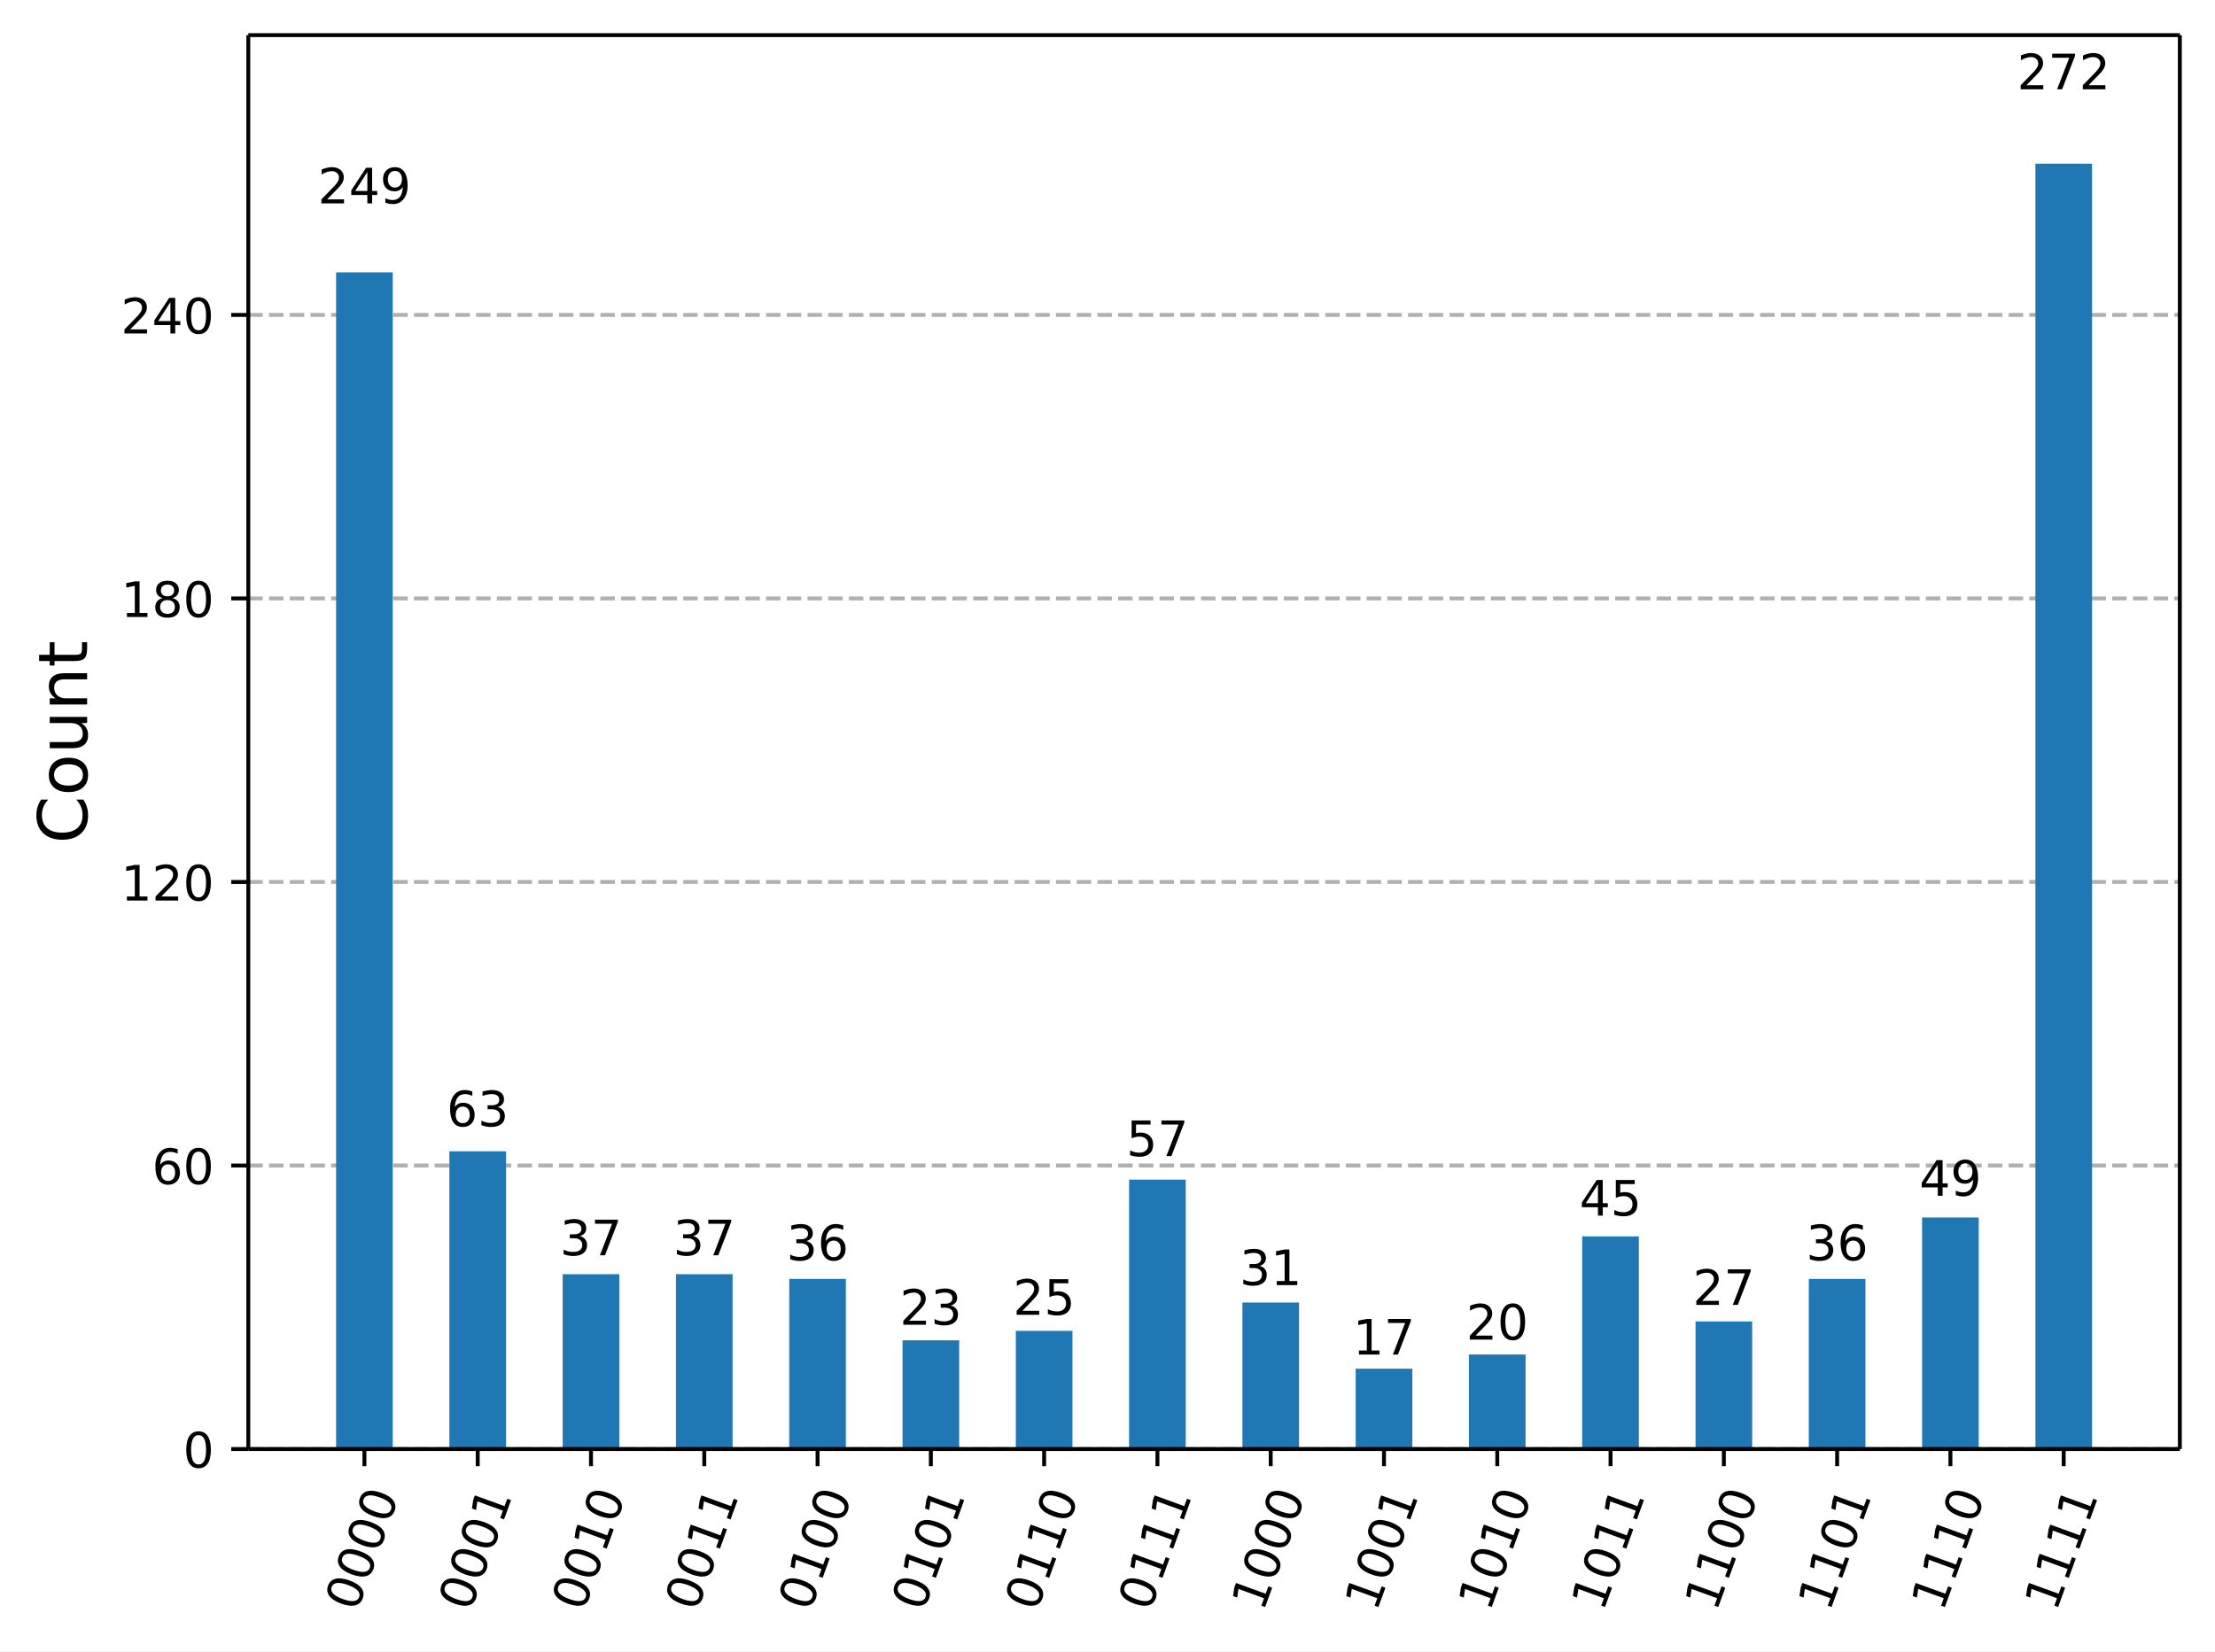
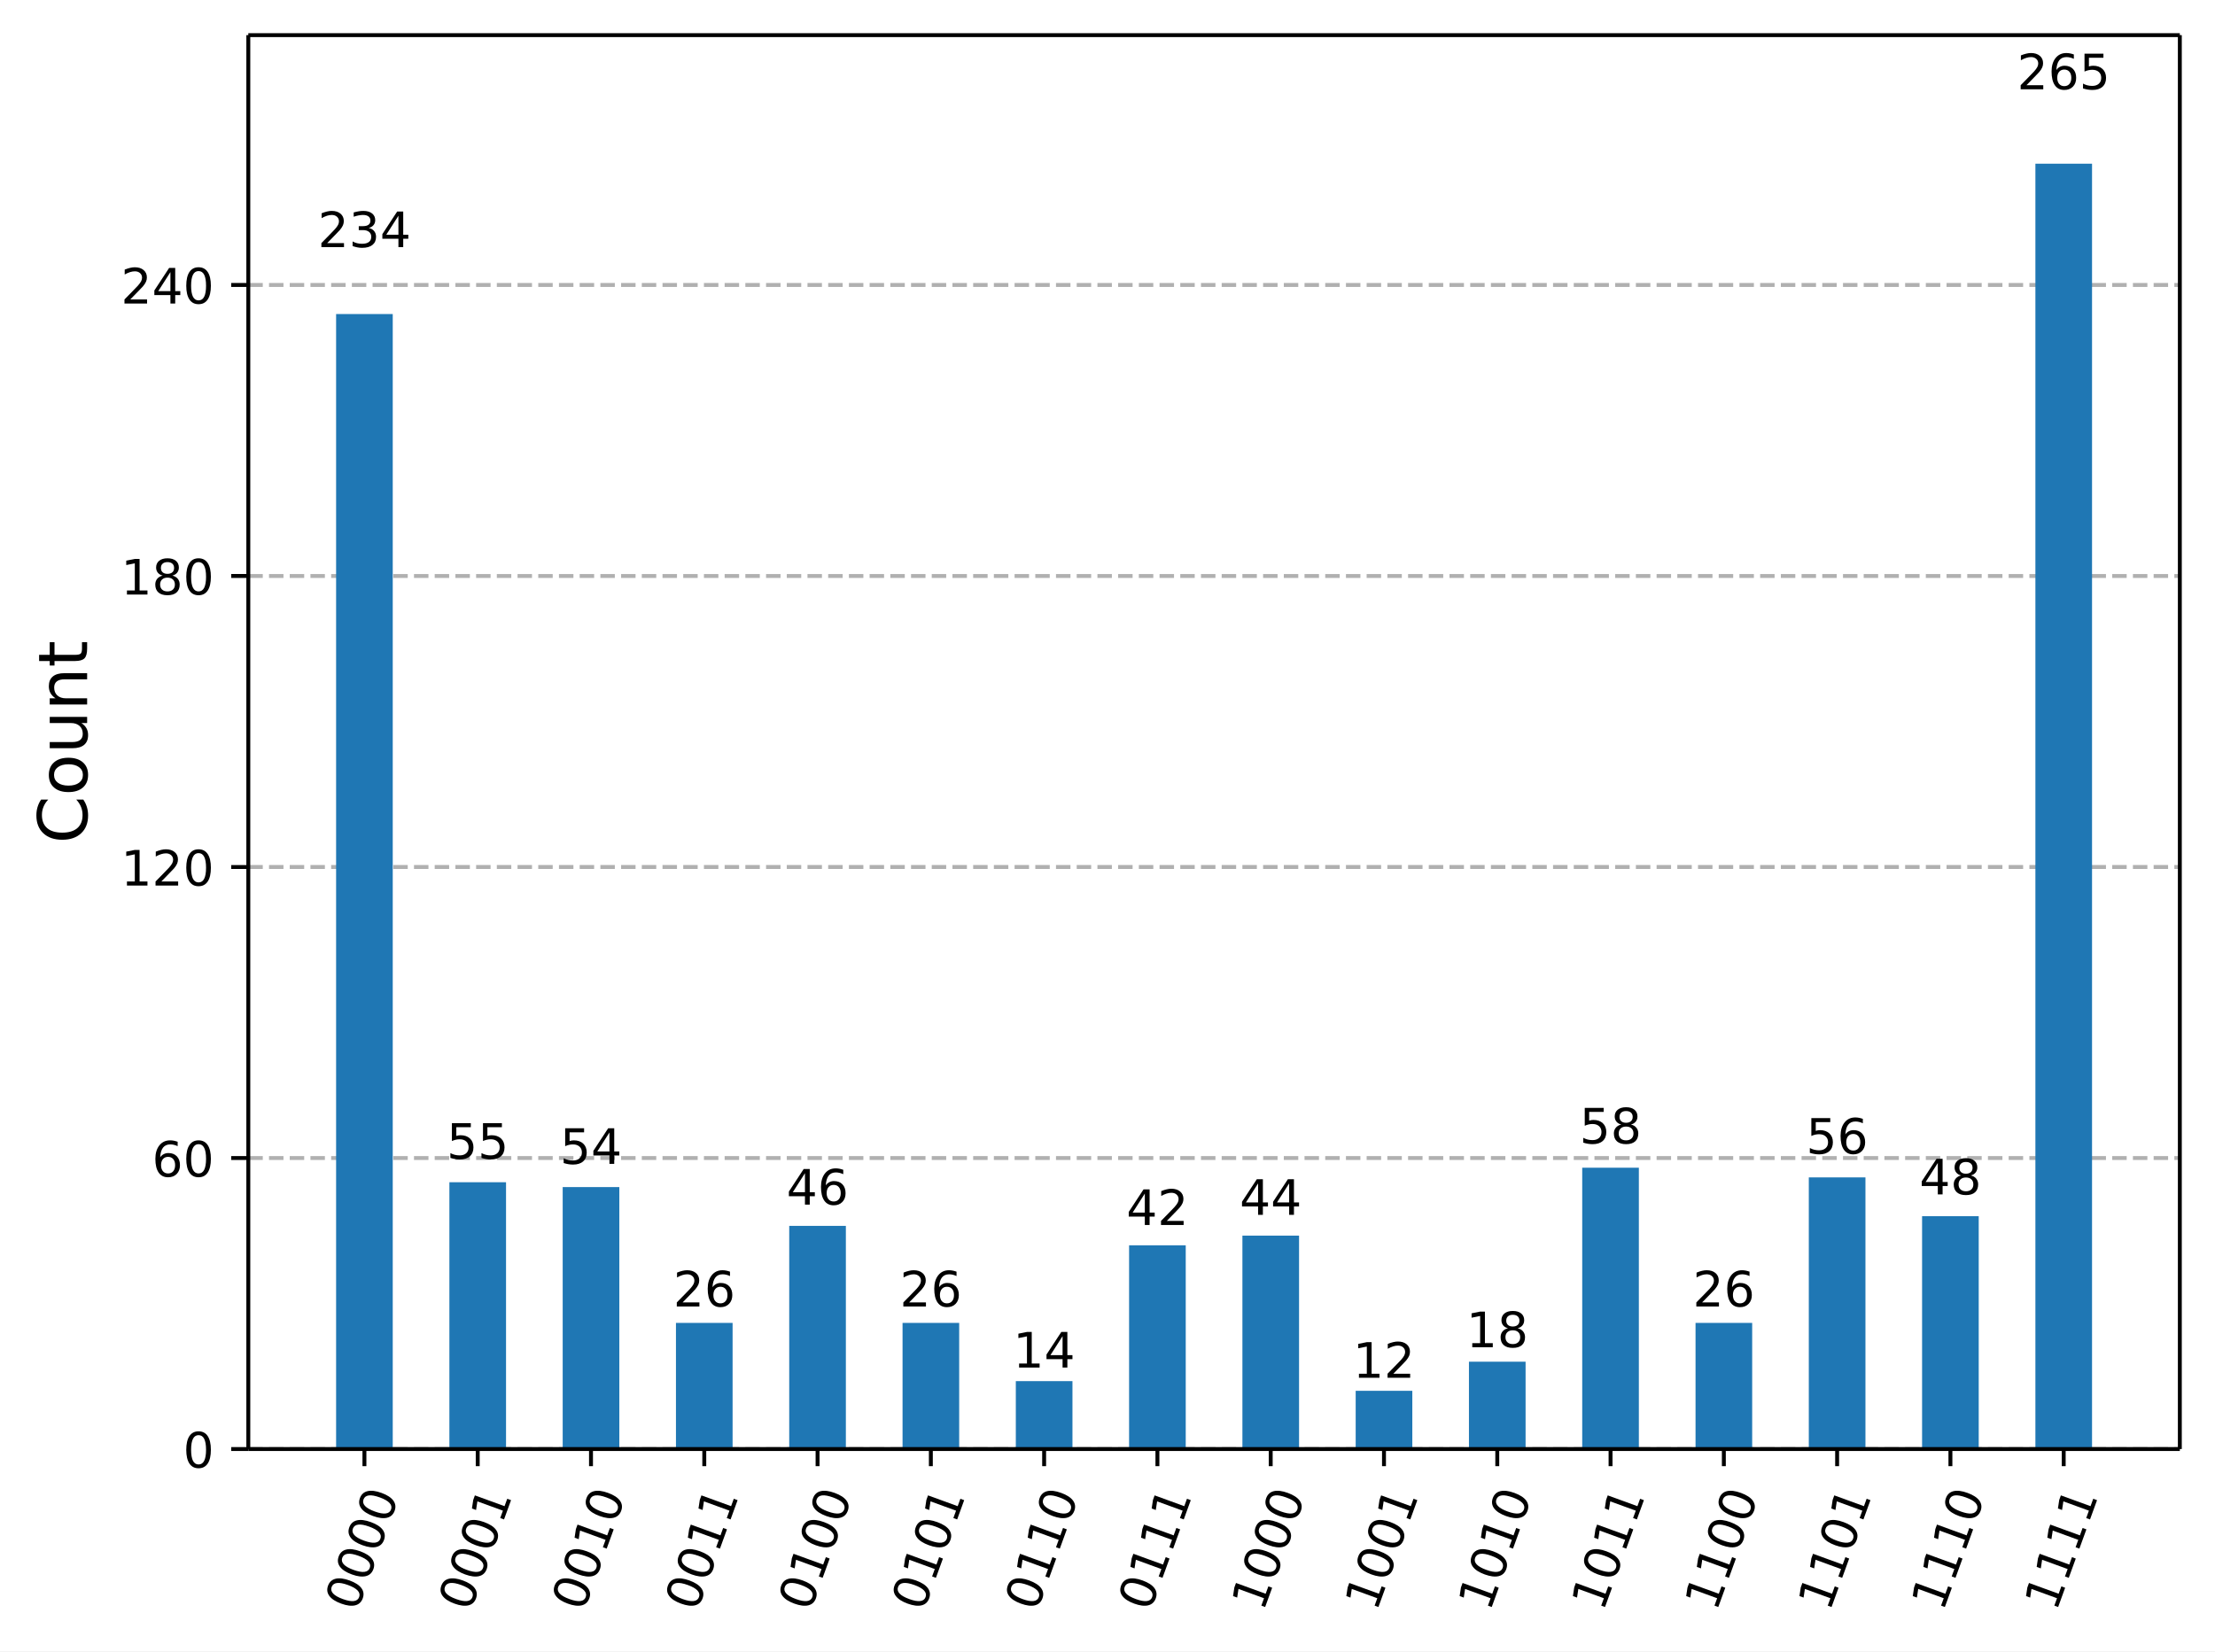
<svg xmlns="http://www.w3.org/2000/svg" xmlns:xlink="http://www.w3.org/1999/xlink" width="453.48pt" height="338.16pt" version="1.1" viewBox="0 0 453.48 338.16">
  <defs>
    <style type="text/css">*{stroke-linejoin: round; stroke-linecap: butt}</style>
  </defs>
  <path d="m0 338.16h453.48v-338.16h-453.48z" fill="#ffffff" />
  <path d="m50.837 296.73h395.44v-289.53h-395.44z" fill="#ffffff" />
  <defs>
    <path id="33429957df4" d="m0 0v3.5" stroke="#000000" stroke-width=".8" />
  </defs>
  <use x="74.61" y="296.734" stroke="#000000" stroke-width=".8" xlink:href="#33429957df4" />
  <g transform="translate(73.045 330.25) rotate(-70) scale(.1 -.1)">
    <defs>
      <path id="DejaVuSans-30" transform="scale(.015625)" d="m2034 4250q-487 0-733-480-245-479-245-1442 0-959 245-1439 246-480 733-480 491 0 736 480 246 480 246 1439 0 963-246 1442-245 480-736 480zm0 500q785 0 1199-621 414-620 414-1801 0-1178-414-1799-414-620-1199-620-784 0-1198 620-414 621-414 1799 0 1181 414 1801 414 621 1198 621z" />
    </defs>
    <use xlink:href="#DejaVuSans-30" />
    <use transform="translate(63.623)" xlink:href="#DejaVuSans-30" />
    <use transform="translate(127.25)" xlink:href="#DejaVuSans-30" />
    <use transform="translate(190.87)" xlink:href="#DejaVuSans-30" />
  </g>
  <use x="97.803" y="296.734" stroke="#000000" stroke-width=".8" xlink:href="#33429957df4" />
  <g transform="translate(96.238 330.25) rotate(-70) scale(.1 -.1)">
    <defs>
      <path id="DejaVuSans-31" transform="scale(.015625)" d="m794 531h1031v3560l-1122-225v575l1116 225h631v-4135h1031v-531h-2687v531z" />
    </defs>
    <use xlink:href="#DejaVuSans-30" />
    <use transform="translate(63.623)" xlink:href="#DejaVuSans-30" />
    <use transform="translate(127.25)" xlink:href="#DejaVuSans-30" />
    <use transform="translate(190.87)" xlink:href="#DejaVuSans-31" />
  </g>
  <use x="120.996" y="296.734" stroke="#000000" stroke-width=".8" xlink:href="#33429957df4" />
  <g transform="translate(119.43 330.25) rotate(-70) scale(.1 -.1)">
    <use xlink:href="#DejaVuSans-30" />
    <use transform="translate(63.623)" xlink:href="#DejaVuSans-30" />
    <use transform="translate(127.25)" xlink:href="#DejaVuSans-31" />
    <use transform="translate(190.87)" xlink:href="#DejaVuSans-30" />
  </g>
  <use x="144.189" y="296.734" stroke="#000000" stroke-width=".8" xlink:href="#33429957df4" />
  <g transform="translate(142.62 330.25) rotate(-70) scale(.1 -.1)">
    <use xlink:href="#DejaVuSans-30" />
    <use transform="translate(63.623)" xlink:href="#DejaVuSans-30" />
    <use transform="translate(127.25)" xlink:href="#DejaVuSans-31" />
    <use transform="translate(190.87)" xlink:href="#DejaVuSans-31" />
  </g>
  <use x="167.382" y="296.734" stroke="#000000" stroke-width=".8" xlink:href="#33429957df4" />
  <g transform="translate(165.82 330.25) rotate(-70) scale(.1 -.1)">
    <use xlink:href="#DejaVuSans-30" />
    <use transform="translate(63.623)" xlink:href="#DejaVuSans-31" />
    <use transform="translate(127.25)" xlink:href="#DejaVuSans-30" />
    <use transform="translate(190.87)" xlink:href="#DejaVuSans-30" />
  </g>
  <use x="190.574" y="296.734" stroke="#000000" stroke-width=".8" xlink:href="#33429957df4" />
  <g transform="translate(189.01 330.25) rotate(-70) scale(.1 -.1)">
    <use xlink:href="#DejaVuSans-30" />
    <use transform="translate(63.623)" xlink:href="#DejaVuSans-31" />
    <use transform="translate(127.25)" xlink:href="#DejaVuSans-30" />
    <use transform="translate(190.87)" xlink:href="#DejaVuSans-31" />
  </g>
  <use x="213.767" y="296.734" stroke="#000000" stroke-width=".8" xlink:href="#33429957df4" />
  <g transform="translate(212.2 330.25) rotate(-70) scale(.1 -.1)">
    <use xlink:href="#DejaVuSans-30" />
    <use transform="translate(63.623)" xlink:href="#DejaVuSans-31" />
    <use transform="translate(127.25)" xlink:href="#DejaVuSans-31" />
    <use transform="translate(190.87)" xlink:href="#DejaVuSans-30" />
  </g>
  <use x="236.96" y="296.734" stroke="#000000" stroke-width=".8" xlink:href="#33429957df4" />
  <g transform="translate(235.4 330.25) rotate(-70) scale(.1 -.1)">
    <use xlink:href="#DejaVuSans-30" />
    <use transform="translate(63.623)" xlink:href="#DejaVuSans-31" />
    <use transform="translate(127.25)" xlink:href="#DejaVuSans-31" />
    <use transform="translate(190.87)" xlink:href="#DejaVuSans-31" />
  </g>
  <use x="260.153" y="296.734" stroke="#000000" stroke-width=".8" xlink:href="#33429957df4" />
  <g transform="translate(258.59 330.25) rotate(-70) scale(.1 -.1)">
    <use xlink:href="#DejaVuSans-31" />
    <use transform="translate(63.623)" xlink:href="#DejaVuSans-30" />
    <use transform="translate(127.25)" xlink:href="#DejaVuSans-30" />
    <use transform="translate(190.87)" xlink:href="#DejaVuSans-30" />
  </g>
  <use x="283.346" y="296.734" stroke="#000000" stroke-width=".8" xlink:href="#33429957df4" />
  <g transform="translate(281.78 330.25) rotate(-70) scale(.1 -.1)">
    <use xlink:href="#DejaVuSans-31" />
    <use transform="translate(63.623)" xlink:href="#DejaVuSans-30" />
    <use transform="translate(127.25)" xlink:href="#DejaVuSans-30" />
    <use transform="translate(190.87)" xlink:href="#DejaVuSans-31" />
  </g>
  <use x="306.539" y="296.734" stroke="#000000" stroke-width=".8" xlink:href="#33429957df4" />
  <g transform="translate(304.98 330.25) rotate(-70) scale(.1 -.1)">
    <use xlink:href="#DejaVuSans-31" />
    <use transform="translate(63.623)" xlink:href="#DejaVuSans-30" />
    <use transform="translate(127.25)" xlink:href="#DejaVuSans-31" />
    <use transform="translate(190.87)" xlink:href="#DejaVuSans-30" />
  </g>
  <use x="329.732" y="296.734" stroke="#000000" stroke-width=".8" xlink:href="#33429957df4" />
  <g transform="translate(328.17 330.25) rotate(-70) scale(.1 -.1)">
    <use xlink:href="#DejaVuSans-31" />
    <use transform="translate(63.623)" xlink:href="#DejaVuSans-30" />
    <use transform="translate(127.25)" xlink:href="#DejaVuSans-31" />
    <use transform="translate(190.87)" xlink:href="#DejaVuSans-31" />
  </g>
  <use x="352.925" y="296.734" stroke="#000000" stroke-width=".8" xlink:href="#33429957df4" />
  <g transform="translate(351.36 330.25) rotate(-70) scale(.1 -.1)">
    <use xlink:href="#DejaVuSans-31" />
    <use transform="translate(63.623)" xlink:href="#DejaVuSans-31" />
    <use transform="translate(127.25)" xlink:href="#DejaVuSans-30" />
    <use transform="translate(190.87)" xlink:href="#DejaVuSans-30" />
  </g>
  <use x="376.118" y="296.734" stroke="#000000" stroke-width=".8" xlink:href="#33429957df4" />
  <g transform="translate(374.55 330.25) rotate(-70) scale(.1 -.1)">
    <use xlink:href="#DejaVuSans-31" />
    <use transform="translate(63.623)" xlink:href="#DejaVuSans-31" />
    <use transform="translate(127.25)" xlink:href="#DejaVuSans-30" />
    <use transform="translate(190.87)" xlink:href="#DejaVuSans-31" />
  </g>
  <use x="399.311" y="296.734" stroke="#000000" stroke-width=".8" xlink:href="#33429957df4" />
  <g transform="translate(397.75 330.25) rotate(-70) scale(.1 -.1)">
    <use xlink:href="#DejaVuSans-31" />
    <use transform="translate(63.623)" xlink:href="#DejaVuSans-31" />
    <use transform="translate(127.25)" xlink:href="#DejaVuSans-31" />
    <use transform="translate(190.87)" xlink:href="#DejaVuSans-30" />
  </g>
  <use x="422.504" y="296.734" stroke="#000000" stroke-width=".8" xlink:href="#33429957df4" />
  <g transform="translate(420.94 330.25) rotate(-70) scale(.1 -.1)">
    <use xlink:href="#DejaVuSans-31" />
    <use transform="translate(63.623)" xlink:href="#DejaVuSans-31" />
    <use transform="translate(127.25)" xlink:href="#DejaVuSans-31" />
    <use transform="translate(190.87)" xlink:href="#DejaVuSans-31" />
  </g>
  <path d="m50.837 296.73h395.44" clip-path="url(#23631a8903b)" fill="none" stroke="#b0b0b0" stroke-dasharray="2.96,1.28" stroke-width=".8" />
  <defs>
    <path id="eec7f68b4e8" d="m0 0h-3.5" stroke="#000000" stroke-width=".8" />
  </defs>
  <use x="50.837" y="296.734" stroke="#000000" stroke-width=".8" xlink:href="#eec7f68b4e8" />
  <g transform="translate(37.474 300.53) scale(.1 -.1)">
    <use xlink:href="#DejaVuSans-30" />
  </g>
-   <path d="m50.837 238.67h395.44" clip-path="url(#23631a8903b)" fill="none" stroke="#b0b0b0" stroke-dasharray="2.96,1.28" stroke-width=".8" />
-   <use x="50.837" y="238.672" stroke="#000000" stroke-width=".8" xlink:href="#eec7f68b4e8" />
-   <g transform="translate(31.112 242.47) scale(.1 -.1)">
+   <path d="m50.837 237.14h395.44" clip-path="url(#23631a8903b)" fill="none" stroke="#b0b0b0" stroke-dasharray="2.96,1.28" stroke-width=".8" />
+   <use x="50.837" y="237.139" stroke="#000000" stroke-width=".8" xlink:href="#eec7f68b4e8" />
+   <g transform="translate(31.112 240.94) scale(.1 -.1)">
    <defs>
      <path id="DejaVuSans-36" transform="scale(.015625)" d="m2113 2584q-425 0-674-291-248-290-248-796 0-503 248-796 249-292 674-292t673 292q248 293 248 796 0 506-248 796-248 291-673 291zm1253 1979v-575q-238 112-480 171-242 60-480 60-625 0-955-422-329-422-376-1275 184 272 462 417 279 145 613 145 703 0 1111-427 408-426 408-1160 0-719-425-1154-425-434-1131-434-810 0-1238 620-428 621-428 1799 0 1106 525 1764t1409 658q238 0 480-47t505-140z" />
    </defs>
    <use xlink:href="#DejaVuSans-36" />
    <use transform="translate(63.623)" xlink:href="#DejaVuSans-30" />
  </g>
-   <path d="m50.837 180.61h395.44" clip-path="url(#23631a8903b)" fill="none" stroke="#b0b0b0" stroke-dasharray="2.96,1.28" stroke-width=".8" />
-   <use x="50.837" y="180.611" stroke="#000000" stroke-width=".8" xlink:href="#eec7f68b4e8" />
-   <g transform="translate(24.749 184.41) scale(.1 -.1)">
+   <path d="m50.837 177.54h395.44" clip-path="url(#23631a8903b)" fill="none" stroke="#b0b0b0" stroke-dasharray="2.96,1.28" stroke-width=".8" />
+   <use x="50.837" y="177.543" stroke="#000000" stroke-width=".8" xlink:href="#eec7f68b4e8" />
+   <g transform="translate(24.749 181.34) scale(.1 -.1)">
    <defs>
      <path id="DejaVuSans-32" transform="scale(.015625)" d="m1228 531h2203v-531h-2962v531q359 372 979 998 621 627 780 809 303 340 423 576 121 236 121 464 0 372-261 606-261 235-680 235-297 0-627-103-329-103-704-313v638q381 153 712 231 332 78 607 78 725 0 1156-363 431-362 431-968 0-288-108-546-107-257-392-607-78-91-497-524-418-433-1181-1211z" />
    </defs>
    <use xlink:href="#DejaVuSans-31" />
    <use transform="translate(63.623)" xlink:href="#DejaVuSans-32" />
    <use transform="translate(127.25)" xlink:href="#DejaVuSans-30" />
  </g>
-   <path d="m50.837 122.55h395.44" clip-path="url(#23631a8903b)" fill="none" stroke="#b0b0b0" stroke-dasharray="2.96,1.28" stroke-width=".8" />
-   <use x="50.837" y="122.549" stroke="#000000" stroke-width=".8" xlink:href="#eec7f68b4e8" />
-   <g transform="translate(24.749 126.35) scale(.1 -.1)">
+   <path d="m50.837 117.95h395.44" clip-path="url(#23631a8903b)" fill="none" stroke="#b0b0b0" stroke-dasharray="2.96,1.28" stroke-width=".8" />
+   <use x="50.837" y="117.948" stroke="#000000" stroke-width=".8" xlink:href="#eec7f68b4e8" />
+   <g transform="translate(24.749 121.75) scale(.1 -.1)">
    <defs>
      <path id="DejaVuSans-38" transform="scale(.015625)" d="m2034 2216q-450 0-708-241-257-241-257-662 0-422 257-663 258-241 708-241t709 242q260 243 260 662 0 421-258 662-257 241-711 241zm-631 268q-406 100-633 378-226 279-226 679 0 559 398 884 399 325 1092 325 697 0 1094-325t397-884q0-400-227-679-226-278-629-378 456-106 710-416 255-309 255-755 0-679-414-1042-414-362-1186-362-771 0-1186 362-414 363-414 1042 0 446 256 755 257 310 713 416zm-231 997q0-362 226-565 227-203 636-203 407 0 636 203 230 203 230 565 0 363-230 566-229 203-636 203-409 0-636-203-226-203-226-566z" />
    </defs>
    <use xlink:href="#DejaVuSans-31" />
    <use transform="translate(63.623)" xlink:href="#DejaVuSans-38" />
    <use transform="translate(127.25)" xlink:href="#DejaVuSans-30" />
  </g>
-   <path d="m50.837 64.487h395.44" clip-path="url(#23631a8903b)" fill="none" stroke="#b0b0b0" stroke-dasharray="2.96,1.28" stroke-width=".8" />
-   <use x="50.837" y="64.487" stroke="#000000" stroke-width=".8" xlink:href="#eec7f68b4e8" />
-   <g transform="translate(24.749 68.287) scale(.1 -.1)">
+   <path d="m50.837 58.353h395.44" clip-path="url(#23631a8903b)" fill="none" stroke="#b0b0b0" stroke-dasharray="2.96,1.28" stroke-width=".8" />
+   <use x="50.837" y="58.353" stroke="#000000" stroke-width=".8" xlink:href="#eec7f68b4e8" />
+   <g transform="translate(24.749 62.152) scale(.1 -.1)">
    <defs>
      <path id="DejaVuSans-34" transform="scale(.015625)" d="m2419 4116-1594-2491h1594v2491zm-166 550h794v-3041h666v-525h-666v-1100h-628v1100h-2106v609l1940 2957z" />
    </defs>
    <use xlink:href="#DejaVuSans-32" />
    <use transform="translate(63.623)" xlink:href="#DejaVuSans-34" />
    <use transform="translate(127.25)" xlink:href="#DejaVuSans-30" />
  </g>
  <g transform="translate(17.838 172.75) rotate(-90) scale(.14 -.14)">
    <defs>
      <path id="DejaVuSans-43" transform="scale(.015625)" d="m4122 4306v-665q-319 297-680 443-361 147-767 147-800 0-1225-489t-425-1414q0-922 425-1411t1225-489q406 0 767 147t680 444v-660q-331-225-702-338-370-112-782-112-1060 0-1670 648-609 649-609 1771 0 1125 609 1773 610 649 1670 649 418 0 788-111 371-111 696-333z" />
      <path id="DejaVuSans-6f" transform="scale(.015625)" d="m1959 3097q-462 0-731-361t-269-989 267-989q268-361 733-361 460 0 728 362 269 363 269 988 0 622-269 986-268 364-728 364zm0 487q750 0 1178-488 429-487 429-1349 0-859-429-1349-428-489-1178-489-753 0-1180 489-426 490-426 1349 0 862 426 1349 427 488 1180 488z" />
      <path id="DejaVuSans-75" transform="scale(.015625)" d="m544 1381v2119h575v-2097q0-497 193-746 194-248 582-248 465 0 735 297 271 297 271 810v1984h575v-3500h-575v538q-209-319-486-474-276-155-642-155-603 0-916 375-312 375-312 1097zm1447 2203z" />
      <path id="DejaVuSans-6e" transform="scale(.015625)" d="m3513 2113v-2113h-575v2094q0 497-194 743-194 247-581 247-466 0-735-297-269-296-269-809v-1978h-578v3500h578v-544q207 316 486 472 280 156 646 156 603 0 912-373 310-373 310-1098z" />
      <path id="DejaVuSans-74" transform="scale(.015625)" d="m1172 4494v-994h1184v-447h-1184v-1900q0-428 117-550t477-122h590v-481h-590q-666 0-919 248-253 249-253 905v1900h-422v447h422v994h578z" />
    </defs>
    <use xlink:href="#DejaVuSans-43" />
    <use transform="translate(69.824)" xlink:href="#DejaVuSans-6f" />
    <use transform="translate(131.01)" xlink:href="#DejaVuSans-75" />
    <use transform="translate(194.38)" xlink:href="#DejaVuSans-6e" />
    <use transform="translate(257.76)" xlink:href="#DejaVuSans-74" />
  </g>
-   <path d="m68.811 296.73h11.596v-240.96h-11.596z" clip-path="url(#23631a8903b)" fill="#1f77b4" />
-   <path d="m92.004 296.73h11.596v-60.965h-11.596z" clip-path="url(#23631a8903b)" fill="#1f77b4" />
-   <path d="m115.2 296.73h11.596v-35.805h-11.596z" clip-path="url(#23631a8903b)" fill="#1f77b4" />
-   <path d="m138.39 296.73h11.596v-35.805h-11.596z" clip-path="url(#23631a8903b)" fill="#1f77b4" />
-   <path d="m161.58 296.73h11.596v-34.837h-11.596z" clip-path="url(#23631a8903b)" fill="#1f77b4" />
-   <path d="m184.78 296.73h11.596v-22.257h-11.596z" clip-path="url(#23631a8903b)" fill="#1f77b4" />
-   <path d="m207.97 296.73h11.596v-24.192h-11.596z" clip-path="url(#23631a8903b)" fill="#1f77b4" />
-   <path d="m231.16 296.73h11.596v-55.159h-11.596z" clip-path="url(#23631a8903b)" fill="#1f77b4" />
-   <path d="m254.36 296.73h11.596v-29.998h-11.596z" clip-path="url(#23631a8903b)" fill="#1f77b4" />
-   <path d="m277.55 296.73h11.596v-16.451h-11.596z" clip-path="url(#23631a8903b)" fill="#1f77b4" />
-   <path d="m300.74 296.73h11.596v-19.354h-11.596z" clip-path="url(#23631a8903b)" fill="#1f77b4" />
-   <path d="m323.93 296.73h11.596v-43.546h-11.596z" clip-path="url(#23631a8903b)" fill="#1f77b4" />
-   <path d="m347.13 296.73h11.596v-26.128h-11.596z" clip-path="url(#23631a8903b)" fill="#1f77b4" />
-   <path d="m370.32 296.73h11.596v-34.837h-11.596z" clip-path="url(#23631a8903b)" fill="#1f77b4" />
-   <path d="m393.51 296.73h11.596v-47.417h-11.596z" clip-path="url(#23631a8903b)" fill="#1f77b4" />
+   <path d="m68.811 296.73h11.596v-232.42h-11.596z" clip-path="url(#23631a8903b)" fill="#1f77b4" />
+   <path d="m92.004 296.73h11.596v-54.629h-11.596z" clip-path="url(#23631a8903b)" fill="#1f77b4" />
+   <path d="m115.2 296.73h11.596v-53.636h-11.596z" clip-path="url(#23631a8903b)" fill="#1f77b4" />
+   <path d="m138.39 296.73h11.596v-25.825h-11.596z" clip-path="url(#23631a8903b)" fill="#1f77b4" />
+   <path d="m161.58 296.73h11.596v-45.69h-11.596z" clip-path="url(#23631a8903b)" fill="#1f77b4" />
+   <path d="m184.78 296.73h11.596v-25.825h-11.596z" clip-path="url(#23631a8903b)" fill="#1f77b4" />
+   <path d="m207.97 296.73h11.596v-13.906h-11.596z" clip-path="url(#23631a8903b)" fill="#1f77b4" />
+   <path d="m231.16 296.73h11.596v-41.717h-11.596z" clip-path="url(#23631a8903b)" fill="#1f77b4" />
+   <path d="m254.36 296.73h11.596v-43.703h-11.596z" clip-path="url(#23631a8903b)" fill="#1f77b4" />
+   <path d="m277.55 296.73h11.596v-11.919h-11.596z" clip-path="url(#23631a8903b)" fill="#1f77b4" />
+   <path d="m300.74 296.73h11.596v-17.879h-11.596z" clip-path="url(#23631a8903b)" fill="#1f77b4" />
+   <path d="m323.93 296.73h11.596v-57.609h-11.596z" clip-path="url(#23631a8903b)" fill="#1f77b4" />
+   <path d="m347.13 296.73h11.596v-25.825h-11.596z" clip-path="url(#23631a8903b)" fill="#1f77b4" />
+   <path d="m370.32 296.73h11.596v-55.622h-11.596z" clip-path="url(#23631a8903b)" fill="#1f77b4" />
+   <path d="m393.51 296.73h11.596v-47.676h-11.596z" clip-path="url(#23631a8903b)" fill="#1f77b4" />
  <path d="m416.71 296.73h11.596v-263.21h-11.596z" clip-path="url(#23631a8903b)" fill="#1f77b4" />
  <path d="m50.837 296.73v-289.53" fill="none" stroke="#000000" stroke-linecap="square" stroke-width=".8" />
  <path d="m446.28 296.73v-289.53" fill="none" stroke="#000000" stroke-linecap="square" stroke-width=".8" />
  <path d="m50.837 296.73h395.44" fill="none" stroke="#000000" stroke-linecap="square" stroke-width=".8" />
  <path d="m50.837 7.2h395.44" fill="none" stroke="#000000" stroke-linecap="square" stroke-width=".8" />
-   <g transform="translate(65.066 41.651) scale(.1 -.1)">
-     <defs>
-       <path id="DejaVuSans-39" transform="scale(.015625)" d="m703 97v575q238-113 481-172 244-59 479-59 625 0 954 420 330 420 377 1277-181-269-460-413-278-144-615-144-700 0-1108 423-408 424-408 1159 0 718 425 1152 425 435 1131 435 810 0 1236-621 427-620 427-1801 0-1103-524-1761-523-658-1407-658-238 0-482 47-243 47-506 141zm1256 1978q425 0 673 290 249 291 249 798 0 503-249 795-248 292-673 292t-673-292-248-795q0-507 248-798 248-290 673-290z" />
-     </defs>
-     <use xlink:href="#DejaVuSans-32" />
-     <use transform="translate(63.623)" xlink:href="#DejaVuSans-34" />
-     <use transform="translate(127.25)" xlink:href="#DejaVuSans-39" />
-   </g>
-   <g transform="translate(91.44 230.64) scale(.1 -.1)">
+   <g transform="translate(65.066 50.611) scale(.1 -.1)">
    <defs>
      <path id="DejaVuSans-33" transform="scale(.015625)" d="m2597 2516q453-97 707-404 255-306 255-756 0-690-475-1069-475-378-1350-378-293 0-604 58t-642 174v609q262-153 574-231 313-78 654-78 593 0 904 234t311 681q0 413-289 645-289 233-804 233h-544v519h569q465 0 712 186t247 536q0 359-255 551-254 193-729 193-260 0-557-57-297-56-653-174v562q360 100 674 150t592 50q719 0 1137-327 419-326 419-882 0-388-222-655t-631-370z" />
    </defs>
-     <use xlink:href="#DejaVuSans-36" />
+     <use xlink:href="#DejaVuSans-32" />
    <use transform="translate(63.623)" xlink:href="#DejaVuSans-33" />
-   </g>
-   <g transform="translate(114.63 257.06) scale(.1 -.1)">
-     <defs>
-       <path id="DejaVuSans-37" transform="scale(.015625)" d="m525 4666h3e3v-269l-1694-4397h-659l1594 4134h-2241v532z" />
-     </defs>
-     <use xlink:href="#DejaVuSans-33" />
-     <use transform="translate(63.623)" xlink:href="#DejaVuSans-37" />
-   </g>
-   <g transform="translate(137.83 257.06) scale(.1 -.1)">
-     <use xlink:href="#DejaVuSans-33" />
-     <use transform="translate(63.623)" xlink:href="#DejaVuSans-37" />
-   </g>
-   <g transform="translate(161.02 258.08) scale(.1 -.1)">
-     <use xlink:href="#DejaVuSans-33" />
-     <use transform="translate(63.623)" xlink:href="#DejaVuSans-36" />
-   </g>
-   <g transform="translate(184.21 271.28) scale(.1 -.1)">
-     <use xlink:href="#DejaVuSans-32" />
-     <use transform="translate(63.623)" xlink:href="#DejaVuSans-33" />
-   </g>
-   <g transform="translate(207.4 269.25) scale(.1 -.1)">
+     <use transform="translate(127.25)" xlink:href="#DejaVuSans-34" />
+   </g>
+   <g transform="translate(91.44 237.29) scale(.1 -.1)">
    <defs>
      <path id="DejaVuSans-35" transform="scale(.015625)" d="m691 4666h2478v-532h-1900v-1143q137 47 274 70 138 23 276 23 781 0 1237-428 457-428 457-1159 0-753-469-1171-469-417-1322-417-294 0-599 50-304 50-629 150v635q281-153 581-228t634-75q541 0 856 284 316 284 316 772 0 487-316 771-315 285-856 285-253 0-505-56-251-56-513-175v2344z" />
    </defs>
-     <use xlink:href="#DejaVuSans-32" />
+     <use xlink:href="#DejaVuSans-35" />
    <use transform="translate(63.623)" xlink:href="#DejaVuSans-35" />
  </g>
-   <g transform="translate(230.6 236.74) scale(.1 -.1)">
-     <use xlink:href="#DejaVuSans-35" />
-     <use transform="translate(63.623)" xlink:href="#DejaVuSans-37" />
-   </g>
-   <g transform="translate(253.79 263.16) scale(.1 -.1)">
-     <use xlink:href="#DejaVuSans-33" />
-     <use transform="translate(63.623)" xlink:href="#DejaVuSans-31" />
-   </g>
-   <g transform="translate(276.98 277.38) scale(.1 -.1)">
-     <use xlink:href="#DejaVuSans-31" />
-     <use transform="translate(63.623)" xlink:href="#DejaVuSans-37" />
-   </g>
-   <g transform="translate(300.18 274.33) scale(.1 -.1)">
-     <use xlink:href="#DejaVuSans-32" />
-     <use transform="translate(63.623)" xlink:href="#DejaVuSans-30" />
-   </g>
-   <g transform="translate(323.37 248.93) scale(.1 -.1)">
-     <use xlink:href="#DejaVuSans-34" />
-     <use transform="translate(63.623)" xlink:href="#DejaVuSans-35" />
-   </g>
-   <g transform="translate(346.56 267.22) scale(.1 -.1)">
-     <use xlink:href="#DejaVuSans-32" />
-     <use transform="translate(63.623)" xlink:href="#DejaVuSans-37" />
-   </g>
-   <g transform="translate(369.76 258.08) scale(.1 -.1)">
-     <use xlink:href="#DejaVuSans-33" />
-     <use transform="translate(63.623)" xlink:href="#DejaVuSans-36" />
-   </g>
-   <g transform="translate(392.95 244.87) scale(.1 -.1)">
-     <use xlink:href="#DejaVuSans-34" />
-     <use transform="translate(63.623)" xlink:href="#DejaVuSans-39" />
+   <g transform="translate(114.63 238.34) scale(.1 -.1)">
+     <use xlink:href="#DejaVuSans-35" />
+     <use transform="translate(63.623)" xlink:href="#DejaVuSans-34" />
+   </g>
+   <g transform="translate(137.83 267.54) scale(.1 -.1)">
+     <use xlink:href="#DejaVuSans-32" />
+     <use transform="translate(63.623)" xlink:href="#DejaVuSans-36" />
+   </g>
+   <g transform="translate(161.02 246.68) scale(.1 -.1)">
+     <use xlink:href="#DejaVuSans-34" />
+     <use transform="translate(63.623)" xlink:href="#DejaVuSans-36" />
+   </g>
+   <g transform="translate(184.21 267.54) scale(.1 -.1)">
+     <use xlink:href="#DejaVuSans-32" />
+     <use transform="translate(63.623)" xlink:href="#DejaVuSans-36" />
+   </g>
+   <g transform="translate(207.4 280.05) scale(.1 -.1)">
+     <use xlink:href="#DejaVuSans-31" />
+     <use transform="translate(63.623)" xlink:href="#DejaVuSans-34" />
+   </g>
+   <g transform="translate(230.6 250.85) scale(.1 -.1)">
+     <use xlink:href="#DejaVuSans-34" />
+     <use transform="translate(63.623)" xlink:href="#DejaVuSans-32" />
+   </g>
+   <g transform="translate(253.79 248.77) scale(.1 -.1)">
+     <use xlink:href="#DejaVuSans-34" />
+     <use transform="translate(63.623)" xlink:href="#DejaVuSans-34" />
+   </g>
+   <g transform="translate(276.98 282.14) scale(.1 -.1)">
+     <use xlink:href="#DejaVuSans-31" />
+     <use transform="translate(63.623)" xlink:href="#DejaVuSans-32" />
+   </g>
+   <g transform="translate(300.18 275.88) scale(.1 -.1)">
+     <use xlink:href="#DejaVuSans-31" />
+     <use transform="translate(63.623)" xlink:href="#DejaVuSans-38" />
+   </g>
+   <g transform="translate(323.37 234.16) scale(.1 -.1)">
+     <use xlink:href="#DejaVuSans-35" />
+     <use transform="translate(63.623)" xlink:href="#DejaVuSans-38" />
+   </g>
+   <g transform="translate(346.56 267.54) scale(.1 -.1)">
+     <use xlink:href="#DejaVuSans-32" />
+     <use transform="translate(63.623)" xlink:href="#DejaVuSans-36" />
+   </g>
+   <g transform="translate(369.76 236.25) scale(.1 -.1)">
+     <use xlink:href="#DejaVuSans-35" />
+     <use transform="translate(63.623)" xlink:href="#DejaVuSans-36" />
+   </g>
+   <g transform="translate(392.95 244.59) scale(.1 -.1)">
+     <use xlink:href="#DejaVuSans-34" />
+     <use transform="translate(63.623)" xlink:href="#DejaVuSans-38" />
  </g>
  <g transform="translate(412.96 18.281) scale(.1 -.1)">
    <use xlink:href="#DejaVuSans-32" />
-     <use transform="translate(63.623)" xlink:href="#DejaVuSans-37" />
-     <use transform="translate(127.25)" xlink:href="#DejaVuSans-32" />
+     <use transform="translate(63.623)" xlink:href="#DejaVuSans-36" />
+     <use transform="translate(127.25)" xlink:href="#DejaVuSans-35" />
  </g>
  <defs>
    <clipPath id="23631a8903b">
      <rect x="50.837" y="7.2" width="395.44" height="289.53" />
    </clipPath>
  </defs>
</svg>
